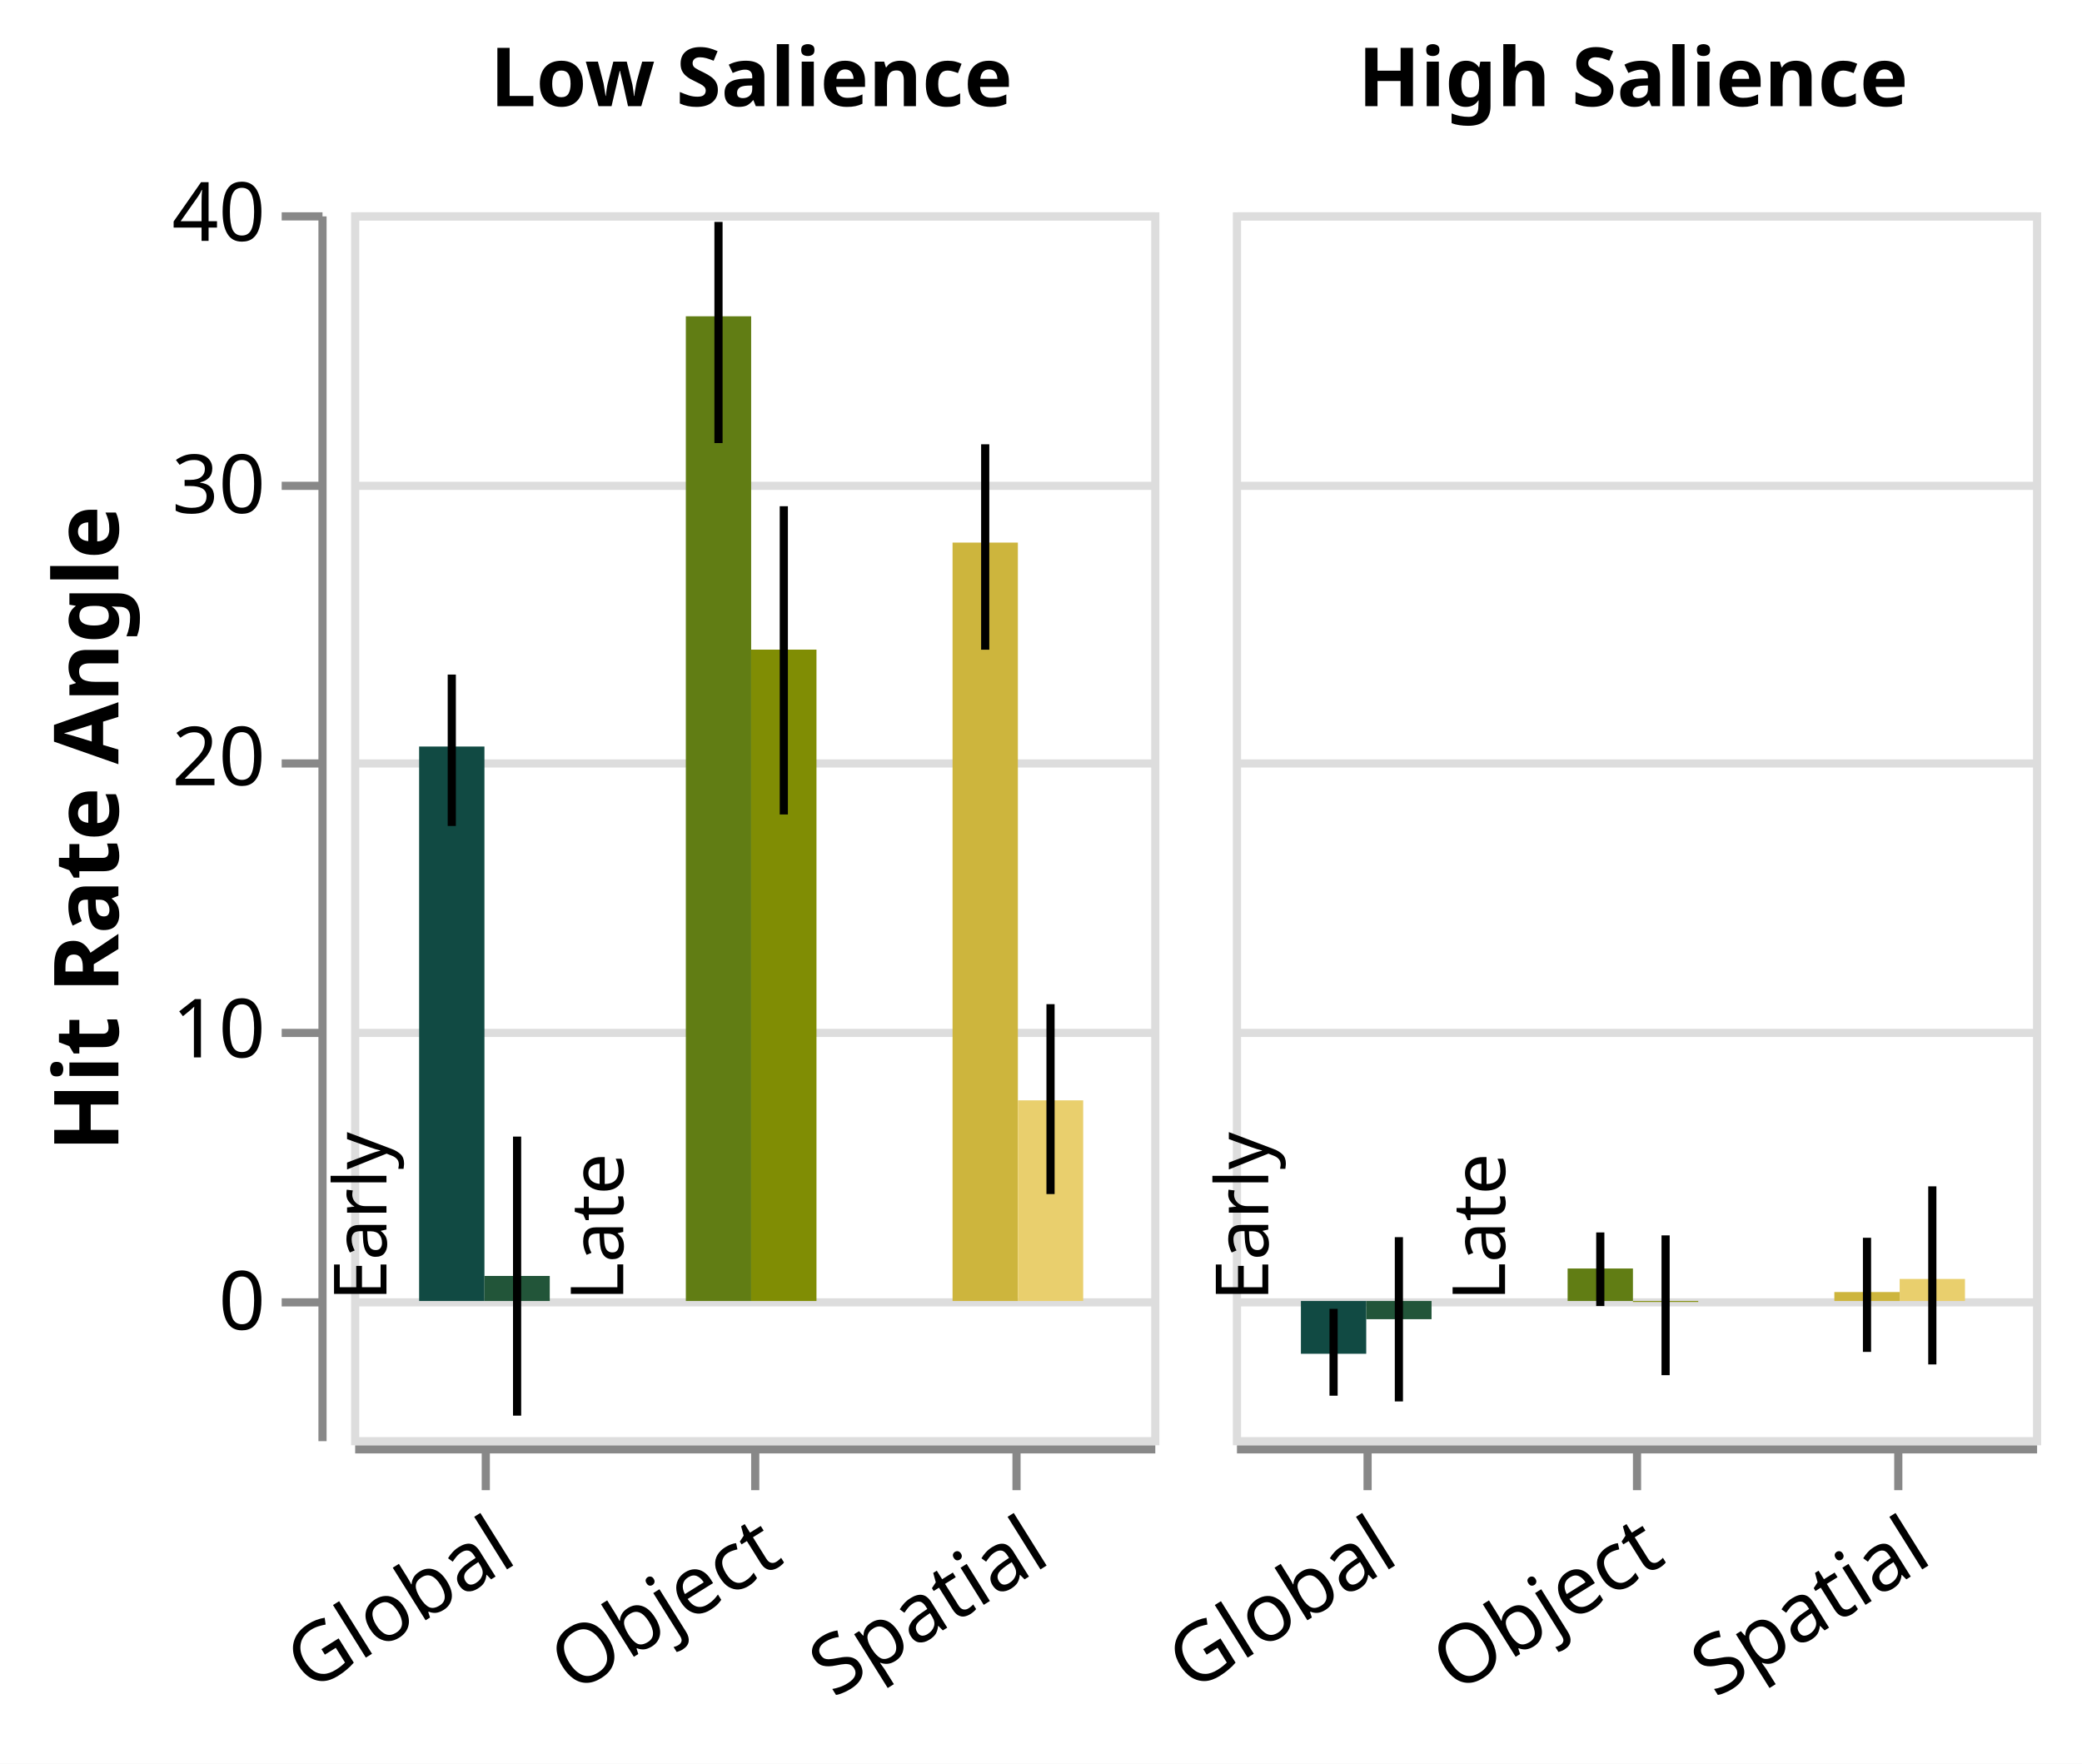
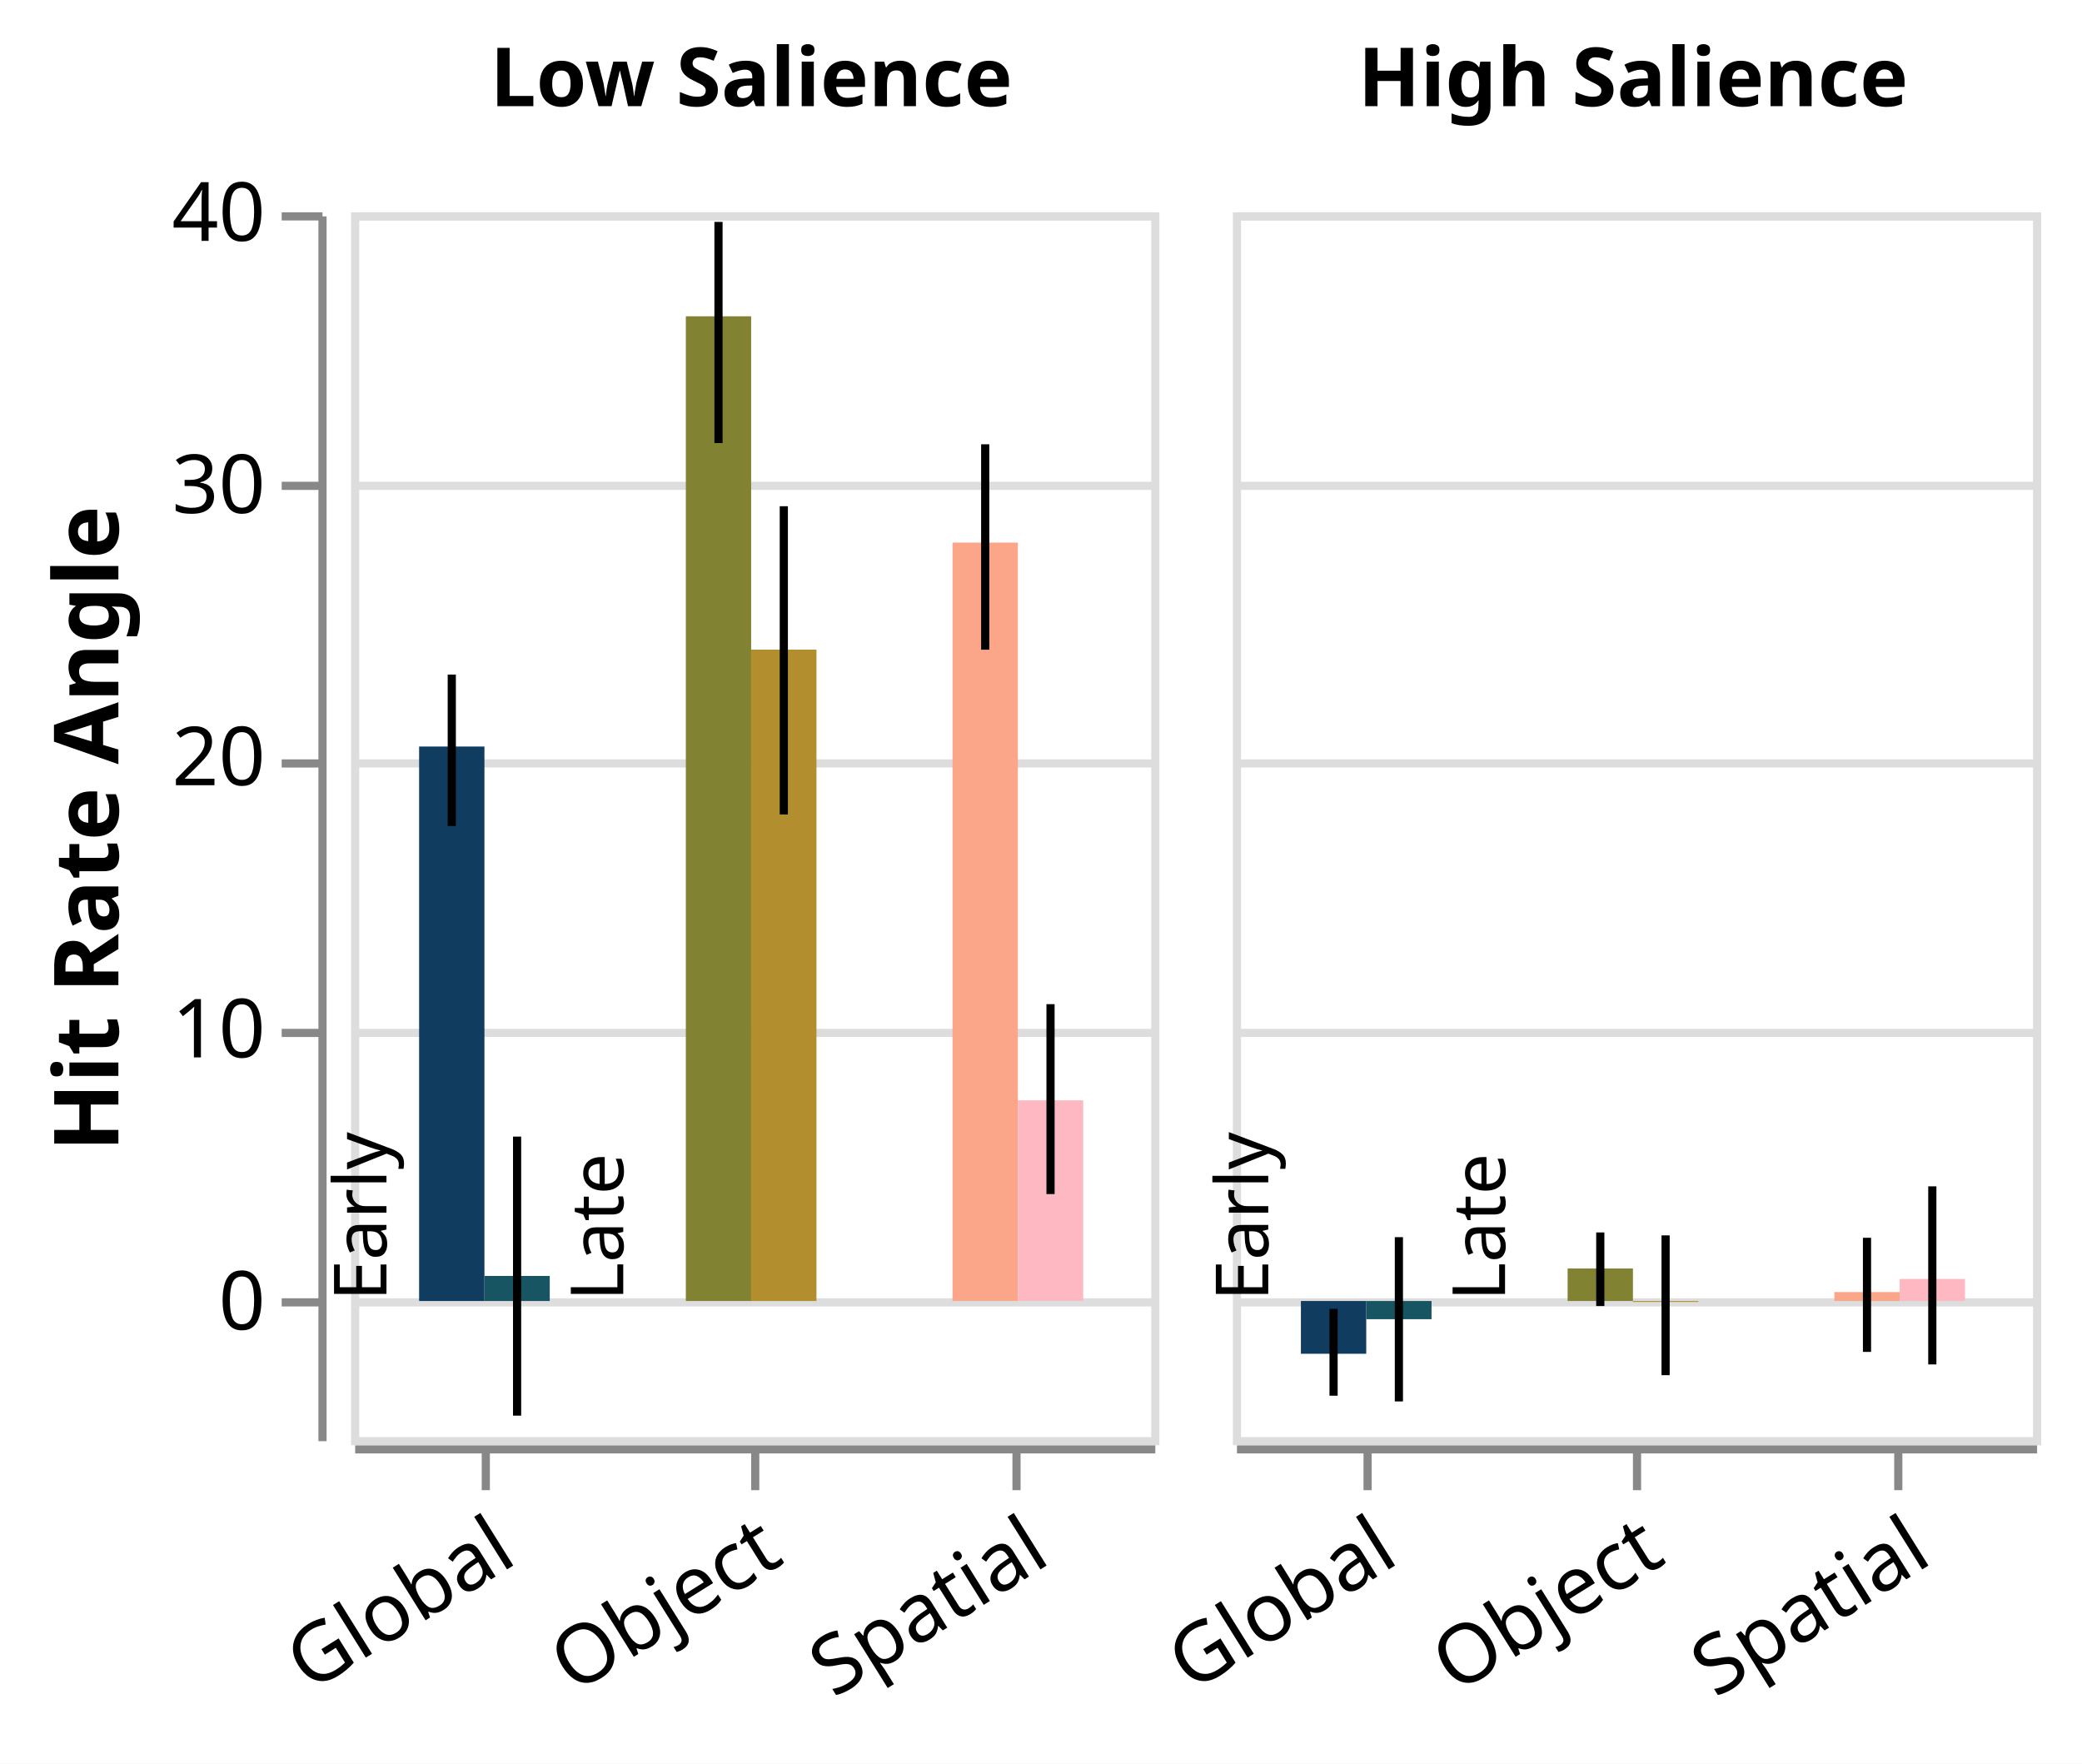
<svg xmlns="http://www.w3.org/2000/svg" class="marks" width="255" height="216" viewBox="0 0 255 216" version="1.1">
  <defs>
-     <clipPath id="clip1">
-       <rect x="0" y="0" width="98" height="150" />
-     </clipPath>
-     <clipPath id="clip2">
-       <rect x="0" y="0" width="98" height="150" />
-     </clipPath>
-     <clipPath id="clip3">
-       <rect x="0" y="0" width="98" height="150" />
-     </clipPath>
-     <clipPath id="clip4">
+     <clipPath id="clip1_behavior_angle">
+       <rect x="0" y="0" width="98" height="150" />
+     </clipPath>
+     <clipPath id="clip2_behavior_angle">
+       <rect x="0" y="0" width="98" height="150" />
+     </clipPath>
+     <clipPath id="clip3_behavior_angle">
+       <rect x="0" y="0" width="98" height="150" />
+     </clipPath>
+     <clipPath id="clip4_behavior_angle">
      <rect x="0" y="0" width="98" height="150" />
    </clipPath>
  </defs>
  <rect width="255" height="216" fill="white" />
  <g fill="none" stroke-miterlimit="10" transform="translate(43,26)">
    <g class="mark-group role-frame root" role="graphics-object" aria-roledescription="group mark container">
      <g transform="translate(0,0)">
        <path class="background" aria-hidden="true" d="M0,0h0v0h0Z" />
        <g>
          <g class="mark-group role-row-header row_header" role="graphics-object" aria-roledescription="group mark container">
            <g transform="translate(-4,0)">
              <path class="background" aria-hidden="true" d="M0,0h0v150h0Z" />
              <g>
                <g class="mark-group role-axis" role="graphics-symbol" aria-roledescription="axis" aria-label="Y-axis titled 'Hit Rate Angle' for a linear scale with values from -5 to 40">
                  <g transform="translate(0.5,0.5)">
                    <path class="background" aria-hidden="true" d="M0,0h0v0h0Z" pointer-events="none" />
                    <g>
                      <g class="mark-rule role-axis-tick" pointer-events="none">
                        <line transform="translate(0,133)" x2="-5" y2="0" stroke="#888" stroke-width="1" opacity="1" />
                        <line transform="translate(0,100)" x2="-5" y2="0" stroke="#888" stroke-width="1" opacity="1" />
                        <line transform="translate(0,67)" x2="-5" y2="0" stroke="#888" stroke-width="1" opacity="1" />
                        <line transform="translate(0,33)" x2="-5" y2="0" stroke="#888" stroke-width="1" opacity="1" />
                        <line transform="translate(0,0)" x2="-5" y2="0" stroke="#888" stroke-width="1" opacity="1" />
                      </g>
                      <g class="mark-text role-axis-label" pointer-events="none">
                        <text text-anchor="end" transform="translate(-7,136.3333)" font-family="sans-serif" font-size="10px" fill="#000" opacity="1">0</text>
                        <text text-anchor="end" transform="translate(-7,103)" font-family="sans-serif" font-size="10px" fill="#000" opacity="1">10</text>
                        <text text-anchor="end" transform="translate(-7,69.66667)" font-family="sans-serif" font-size="10px" fill="#000" opacity="1">20</text>
                        <text text-anchor="end" transform="translate(-7,36.33333)" font-family="sans-serif" font-size="10px" fill="#000" opacity="1">30</text>
                        <text text-anchor="end" transform="translate(-7,3)" font-family="sans-serif" font-size="10px" fill="#000" opacity="1">40</text>
                      </g>
                      <g class="mark-rule role-axis-domain" pointer-events="none">
                        <line transform="translate(0,150)" x2="0" y2="-150" stroke="#888" stroke-width="1" opacity="1" />
                      </g>
                      <g class="mark-text role-axis-title" pointer-events="none">
                        <text text-anchor="middle" transform="translate(-23,75) rotate(-90) translate(0,-2)" font-family="sans-serif" font-size="11px" font-weight="bold" fill="#000" opacity="1">Hit Rate Angle</text>
                      </g>
                    </g>
                    <path class="foreground" aria-hidden="true" d="" pointer-events="none" display="none" />
                  </g>
                </g>
              </g>
              <path class="foreground" aria-hidden="true" d="" display="none" />
            </g>
          </g>
          <g class="mark-group role-column-header column_header" role="graphics-object" aria-roledescription="group mark container">
            <g transform="translate(0,-1)">
              <path class="background" aria-hidden="true" d="M0,0h98v0h-98Z" />
              <g>
                <g class="mark-group role-title">
                  <g transform="translate(49,-20)">
                    <path class="background" aria-hidden="true" d="M0,0h0v0h0Z" pointer-events="none" />
                    <g>
                      <g class="mark-text role-title-text" role="graphics-symbol" aria-roledescription="title" aria-label="Title text 'Low Salience'" pointer-events="none">
                        <text text-anchor="middle" transform="translate(0,8)" font-family="sans-serif" font-size="10px" font-weight="bold" fill="#000" opacity="1">Low Salience</text>
                      </g>
                    </g>
                    <path class="foreground" aria-hidden="true" d="" pointer-events="none" display="none" />
                  </g>
                </g>
              </g>
              <path class="foreground" aria-hidden="true" d="" display="none" />
            </g>
            <g transform="translate(108,-1)">
              <path class="background" aria-hidden="true" d="M0,0h98v0h-98Z" />
              <g>
                <g class="mark-group role-title">
                  <g transform="translate(49,-20)">
                    <path class="background" aria-hidden="true" d="M0,0h0v0h0Z" pointer-events="none" />
                    <g>
                      <g class="mark-text role-title-text" role="graphics-symbol" aria-roledescription="title" aria-label="Title text 'High Salience'" pointer-events="none">
                        <text text-anchor="middle" transform="translate(0,8)" font-family="sans-serif" font-size="10px" font-weight="bold" fill="#000" opacity="1">High Salience</text>
                      </g>
                    </g>
                    <path class="foreground" aria-hidden="true" d="" pointer-events="none" display="none" />
                  </g>
                </g>
              </g>
              <path class="foreground" aria-hidden="true" d="" display="none" />
            </g>
          </g>
          <g class="mark-group role-column-footer column_footer" role="graphics-object" aria-roledescription="group mark container">
            <g transform="translate(0,151)">
              <path class="background" aria-hidden="true" d="M0,0h98v0h-98Z" />
              <g>
                <g class="mark-group role-axis" role="graphics-symbol" aria-roledescription="axis" aria-label="X-axis for a discrete scale with 3 values: global, object, spatial">
                  <g transform="translate(0.5,0.5)">
                    <path class="background" aria-hidden="true" d="M0,0h0v0h0Z" pointer-events="none" />
                    <g>
                      <g class="mark-rule role-axis-tick" pointer-events="none">
                        <line transform="translate(16,0)" x2="0" y2="5" stroke="#888" stroke-width="1" opacity="1" />
                        <line transform="translate(49,0)" x2="0" y2="5" stroke="#888" stroke-width="1" opacity="1" />
                        <line transform="translate(81,0)" x2="0" y2="5" stroke="#888" stroke-width="1" opacity="1" />
                      </g>
                      <g class="mark-text role-axis-label" pointer-events="none">
                        <text text-anchor="end" transform="translate(15.83333,7) rotate(328) translate(0,8)" font-family="sans-serif" font-size="10px" fill="#000" opacity="1">Global</text>
                        <text text-anchor="end" transform="translate(48.5,7) rotate(328) translate(0,8)" font-family="sans-serif" font-size="10px" fill="#000" opacity="1">Object</text>
                        <text text-anchor="end" transform="translate(81.16667,7) rotate(328) translate(0,8)" font-family="sans-serif" font-size="10px" fill="#000" opacity="1">Spatial</text>
                      </g>
                      <g class="mark-rule role-axis-domain" pointer-events="none">
                        <line transform="translate(0,0)" x2="98" y2="0" stroke="#888" stroke-width="1" opacity="1" />
                      </g>
                    </g>
                    <path class="foreground" aria-hidden="true" d="" pointer-events="none" display="none" />
                  </g>
                </g>
              </g>
              <path class="foreground" aria-hidden="true" d="" display="none" />
            </g>
            <g transform="translate(108,151)">
              <path class="background" aria-hidden="true" d="M0,0h98v0h-98Z" />
              <g>
                <g class="mark-group role-axis" role="graphics-symbol" aria-roledescription="axis" aria-label="X-axis for a discrete scale with 3 values: global, object, spatial">
                  <g transform="translate(0.5,0.5)">
                    <path class="background" aria-hidden="true" d="M0,0h0v0h0Z" pointer-events="none" />
                    <g>
                      <g class="mark-rule role-axis-tick" pointer-events="none">
                        <line transform="translate(16,0)" x2="0" y2="5" stroke="#888" stroke-width="1" opacity="1" />
                        <line transform="translate(49,0)" x2="0" y2="5" stroke="#888" stroke-width="1" opacity="1" />
                        <line transform="translate(81,0)" x2="0" y2="5" stroke="#888" stroke-width="1" opacity="1" />
                      </g>
                      <g class="mark-text role-axis-label" pointer-events="none">
                        <text text-anchor="end" transform="translate(15.83333,7) rotate(328) translate(0,8)" font-family="sans-serif" font-size="10px" fill="#000" opacity="1">Global</text>
                        <text text-anchor="end" transform="translate(48.5,7) rotate(328) translate(0,8)" font-family="sans-serif" font-size="10px" fill="#000" opacity="1">Object</text>
                        <text text-anchor="end" transform="translate(81.16667,7) rotate(328) translate(0,8)" font-family="sans-serif" font-size="10px" fill="#000" opacity="1">Spatial</text>
                      </g>
                      <g class="mark-rule role-axis-domain" pointer-events="none">
                        <line transform="translate(0,0)" x2="98" y2="0" stroke="#888" stroke-width="1" opacity="1" />
                      </g>
                    </g>
                    <path class="foreground" aria-hidden="true" d="" pointer-events="none" display="none" />
                  </g>
                </g>
              </g>
              <path class="foreground" aria-hidden="true" d="" display="none" />
            </g>
          </g>
          <g class="mark-group role-scope cell" role="graphics-object" aria-roledescription="group mark container">
            <g transform="translate(0,0)">
              <path class="background" aria-hidden="true" d="M0.5,0.5h98v150h-98Z" stroke="#ddd" />
              <g>
                <g class="mark-group role-axis" aria-hidden="true">
                  <g transform="translate(0.5,0.5)">
                    <path class="background" aria-hidden="true" d="M0,0h0v0h0Z" pointer-events="none" />
                    <g>
                      <g class="mark-rule role-axis-grid" pointer-events="none">
                        <line transform="translate(0,133)" x2="98" y2="0" stroke="#ddd" stroke-width="1" opacity="1" />
                        <line transform="translate(0,100)" x2="98" y2="0" stroke="#ddd" stroke-width="1" opacity="1" />
                        <line transform="translate(0,67)" x2="98" y2="0" stroke="#ddd" stroke-width="1" opacity="1" />
                        <line transform="translate(0,33)" x2="98" y2="0" stroke="#ddd" stroke-width="1" opacity="1" />
                        <line transform="translate(0,0)" x2="98" y2="0" stroke="#ddd" stroke-width="1" opacity="1" />
                      </g>
                    </g>
                    <path class="foreground" aria-hidden="true" d="" pointer-events="none" display="none" />
                  </g>
                </g>
-                 <g class="mark-rect role-mark child_layer_0_marks" clip-path="url(#clip1)" role="graphics-object" aria-roledescription="rect mark container">
-                   <path aria-label=": global; Hit Rate Angle: 20.3718498776; condition_time: globalearly" role="graphics-symbol" aria-roledescription="bar" d="M8.333,65.427h8v67.906h-8Z" fill="#114A43" />
-                   <path aria-label=": spatial; Hit Rate Angle: 27.8646272068; condition_time: spatialearly" role="graphics-symbol" aria-roledescription="bar" d="M73.667,40.451h8v92.882h-8Z" fill="#CDB53D" />
-                   <path aria-label=": object; Hit Rate Angle: 36.1794818939; condition_time: objectearly" role="graphics-symbol" aria-roledescription="bar" d="M41,12.735h8v120.598h-8Z" fill="#617D14" />
+                 <g class="mark-rect role-mark child_layer_0_marks" clip-path="url(#clip1_behavior_angle)" role="graphics-object" aria-roledescription="rect mark container">
+                   <path aria-label=": global; Hit Rate Angle: 20.3718498776; condition_time: globalearly" role="graphics-symbol" aria-roledescription="bar" d="M8.333,65.427h8v67.906h-8Z" fill="#0F3C5F" />
+                   <path aria-label=": spatial; Hit Rate Angle: 27.8646272068; condition_time: spatialearly" role="graphics-symbol" aria-roledescription="bar" d="M73.667,40.451h8v92.882h-8Z" fill="#FBA689" />
+                   <path aria-label=": object; Hit Rate Angle: 36.1794818939; condition_time: objectearly" role="graphics-symbol" aria-roledescription="bar" d="M41,12.735h8v120.598h-8Z" fill="#818232" />
                </g>
                <g class="mark-rule role-mark child_layer_1_marks" role="graphics-object" aria-roledescription="rule mark container">
                  <line aria-label="condition: global; : 17.4531610963; upperc: 23.015889281" role="graphics-symbol" aria-roledescription="rule mark" transform="translate(12.33333,75.15613)" x2="0" y2="-18.542" stroke="black" />
                  <line aria-label="condition: spatial; : 23.9297086305; upperc: 31.4766428444" role="graphics-symbol" aria-roledescription="rule mark" transform="translate(77.66667,53.56764)" x2="0" y2="-25.156" stroke="black" />
                  <line aria-label="condition: object; : 31.5216042172; upperc: 39.6474659247" role="graphics-symbol" aria-roledescription="rule mark" transform="translate(45,28.26132)" x2="0" y2="-27.086" stroke="black" />
                </g>
-                 <g class="mark-rect role-mark child_layer_2_marks" clip-path="url(#clip2)" role="graphics-object" aria-roledescription="rect mark container">
-                   <path aria-label="condition: global; : 0.920697947122; condition_time: globallate" role="graphics-symbol" aria-roledescription="bar" d="M16.333,130.264h8v3.069h-8Z" fill="#225539" />
-                   <path aria-label="condition: spatial; : 7.37262114003; condition_time: spatiallate" role="graphics-symbol" aria-roledescription="bar" d="M81.667,108.758h8v24.575h-8Z" fill="#E9CF6D" />
-                   <path aria-label="condition: object; : 23.9326144136; condition_time: objectlate" role="graphics-symbol" aria-roledescription="bar" d="M49,53.558h8v79.775h-8Z" fill="#808D04" />
+                 <g class="mark-rect role-mark child_layer_2_marks" clip-path="url(#clip2_behavior_angle)" role="graphics-object" aria-roledescription="rect mark container">
+                   <path aria-label="condition: global; : 0.920697947122; condition_time: globallate" role="graphics-symbol" aria-roledescription="bar" d="M16.333,130.264h8v3.069h-8Z" fill="#185562" />
+                   <path aria-label="condition: spatial; : 7.37262114003; condition_time: spatiallate" role="graphics-symbol" aria-roledescription="bar" d="M81.667,108.758h8v24.575h-8Z" fill="#FDB8C1" />
+                   <path aria-label="condition: object; : 23.9326144136; condition_time: objectlate" role="graphics-symbol" aria-roledescription="bar" d="M49,53.558h8v79.775h-8Z" fill="#B38E2F" />
                </g>
                <g class="mark-rule role-mark child_layer_3_marks" role="graphics-object" aria-roledescription="rule mark container">
                  <line aria-label="condition: global; : -4.21175228597; upperc: 6.0408399781" role="graphics-symbol" aria-roledescription="rule mark" transform="translate(20.33333,147.3725)" x2="0" y2="-34.175" stroke="black" />
                  <line aria-label="condition: spatial; : 3.92903770193; upperc: 10.9061363239" role="graphics-symbol" aria-roledescription="rule mark" transform="translate(85.66667,120.2365)" x2="0" y2="-23.257" stroke="black" />
                  <line aria-label="condition: object; : 17.8760113055; upperc: 29.2007952394" role="graphics-symbol" aria-roledescription="rule mark" transform="translate(53,73.74663)" x2="0" y2="-37.749" stroke="black" />
                </g>
                <g class="mark-text role-mark child_layer_4_marks" role="graphics-object" aria-roledescription="text mark container">
                  <text aria-label=": global" role="graphics-symbol" aria-roledescription="text mark" text-anchor="start" transform="translate(16.33333,133.3333) rotate(-90) translate(0,-12)" font-family="sans-serif" font-size="9px" fill="black">Early</text>
                </g>
                <g class="mark-text role-mark child_layer_5_marks" role="graphics-object" aria-roledescription="text mark container">
                  <text aria-label=": global" role="graphics-symbol" aria-roledescription="text mark" text-anchor="start" transform="translate(16.33333,133.3333) rotate(-90) translate(0,17)" font-family="sans-serif" font-size="9px" fill="black">Late</text>
                </g>
              </g>
              <path class="foreground" aria-hidden="true" d="" display="none" />
            </g>
            <g transform="translate(108,0)">
              <path class="background" aria-hidden="true" d="M0.5,0.5h98v150h-98Z" stroke="#ddd" />
              <g>
                <g class="mark-group role-axis" aria-hidden="true">
                  <g transform="translate(0.5,0.5)">
                    <path class="background" aria-hidden="true" d="M0,0h0v0h0Z" pointer-events="none" />
                    <g>
                      <g class="mark-rule role-axis-grid" pointer-events="none">
                        <line transform="translate(0,133)" x2="98" y2="0" stroke="#ddd" stroke-width="1" opacity="1" />
                        <line transform="translate(0,100)" x2="98" y2="0" stroke="#ddd" stroke-width="1" opacity="1" />
                        <line transform="translate(0,67)" x2="98" y2="0" stroke="#ddd" stroke-width="1" opacity="1" />
                        <line transform="translate(0,33)" x2="98" y2="0" stroke="#ddd" stroke-width="1" opacity="1" />
                        <line transform="translate(0,0)" x2="98" y2="0" stroke="#ddd" stroke-width="1" opacity="1" />
                      </g>
                    </g>
                    <path class="foreground" aria-hidden="true" d="" pointer-events="none" display="none" />
                  </g>
                </g>
-                 <g class="mark-rect role-mark child_layer_0_marks" clip-path="url(#clip3)" role="graphics-object" aria-roledescription="rect mark container">
-                   <path aria-label=": global; Hit Rate Angle: -1.93866660541; condition_time: globalearly" role="graphics-symbol" aria-roledescription="bar" d="M8.333,133.333h8v6.462h-8Z" fill="#114A43" />
-                   <path aria-label=": spatial; Hit Rate Angle: 0.329608373197; condition_time: spatialearly" role="graphics-symbol" aria-roledescription="bar" d="M73.667,132.235h8v1.099h-8Z" fill="#CDB53D" />
-                   <path aria-label=": object; Hit Rate Angle: 1.19443117835; condition_time: objectearly" role="graphics-symbol" aria-roledescription="bar" d="M41,129.352h8v3.981h-8Z" fill="#617D14" />
+                 <g class="mark-rect role-mark child_layer_0_marks" clip-path="url(#clip3_behavior_angle)" role="graphics-object" aria-roledescription="rect mark container">
+                   <path aria-label=": global; Hit Rate Angle: -1.93866660541; condition_time: globalearly" role="graphics-symbol" aria-roledescription="bar" d="M8.333,133.333h8v6.462h-8Z" fill="#0F3C5F" />
+                   <path aria-label=": spatial; Hit Rate Angle: 0.329608373197; condition_time: spatialearly" role="graphics-symbol" aria-roledescription="bar" d="M73.667,132.235h8v1.099h-8Z" fill="#FBA689" />
+                   <path aria-label=": object; Hit Rate Angle: 1.19443117835; condition_time: objectearly" role="graphics-symbol" aria-roledescription="bar" d="M41,129.352h8v3.981h-8Z" fill="#818232" />
                </g>
                <g class="mark-rule role-mark child_layer_1_marks" role="graphics-object" aria-roledescription="rule mark container">
                  <line aria-label="condition: global; : -3.47902914473; upperc: -0.28892606718" role="graphics-symbol" aria-roledescription="rule mark" transform="translate(12.33333,144.9301)" x2="0" y2="-10.634" stroke="black" />
                  <line aria-label="condition: spatial; : -1.8697034402; upperc: 2.32306831297" role="graphics-symbol" aria-roledescription="rule mark" transform="translate(77.66667,139.5657)" x2="0" y2="-13.976" stroke="black" />
                  <line aria-label="condition: object; : -0.1846784599; upperc: 2.51908716891" role="graphics-symbol" aria-roledescription="rule mark" transform="translate(45,133.9489)" x2="0" y2="-9.013" stroke="black" />
                </g>
-                 <g class="mark-rect role-mark child_layer_2_marks" clip-path="url(#clip4)" role="graphics-object" aria-roledescription="rect mark container">
-                   <path aria-label="condition: global; : -0.668319123162; condition_time: globallate" role="graphics-symbol" aria-roledescription="bar" d="M16.333,133.333h8v2.228h-8Z" fill="#225539" />
-                   <path aria-label="condition: spatial; : 0.810763639741; condition_time: spatiallate" role="graphics-symbol" aria-roledescription="bar" d="M81.667,130.631h8v2.703h-8Z" fill="#E9CF6D" />
-                   <path aria-label="condition: object; : -0.0342627646249; condition_time: objectlate" role="graphics-symbol" aria-roledescription="bar" d="M49,133.333h8v0.114h-8Z" fill="#808D04" />
+                 <g class="mark-rect role-mark child_layer_2_marks" clip-path="url(#clip4_behavior_angle)" role="graphics-object" aria-roledescription="rect mark container">
+                   <path aria-label="condition: global; : -0.668319123162; condition_time: globallate" role="graphics-symbol" aria-roledescription="bar" d="M16.333,133.333h8v2.228h-8Z" fill="#185562" />
+                   <path aria-label="condition: spatial; : 0.810763639741; condition_time: spatiallate" role="graphics-symbol" aria-roledescription="bar" d="M81.667,130.631h8v2.703h-8Z" fill="#FDB8C1" />
+                   <path aria-label="condition: object; : -0.0342627646249; condition_time: objectlate" role="graphics-symbol" aria-roledescription="bar" d="M49,133.333h8v0.114h-8Z" fill="#B38E2F" />
                </g>
                <g class="mark-rule role-mark child_layer_3_marks" role="graphics-object" aria-roledescription="rule mark container">
                  <line aria-label="condition: global; : -3.68967699446; upperc: 2.34581068538" role="graphics-symbol" aria-roledescription="rule mark" transform="translate(20.33333,145.6323)" x2="0" y2="-20.118" stroke="black" />
                  <line aria-label="condition: spatial; : -2.33022703534; upperc: 4.21281751816" role="graphics-symbol" aria-roledescription="rule mark" transform="translate(85.66667,141.1008)" x2="0" y2="-21.81" stroke="black" />
                  <line aria-label="condition: object; : -2.72480697016; upperc: 2.41128495015" role="graphics-symbol" aria-roledescription="rule mark" transform="translate(53,142.416)" x2="0" y2="-17.12" stroke="black" />
                </g>
                <g class="mark-text role-mark child_layer_4_marks" role="graphics-object" aria-roledescription="text mark container">
                  <text aria-label=": global" role="graphics-symbol" aria-roledescription="text mark" text-anchor="start" transform="translate(16.33333,133.3333) rotate(-90) translate(0,-12)" font-family="sans-serif" font-size="9px" fill="black">Early</text>
                </g>
                <g class="mark-text role-mark child_layer_5_marks" role="graphics-object" aria-roledescription="text mark container">
                  <text aria-label=": global" role="graphics-symbol" aria-roledescription="text mark" text-anchor="start" transform="translate(16.33333,133.3333) rotate(-90) translate(0,17)" font-family="sans-serif" font-size="9px" fill="black">Late</text>
                </g>
              </g>
              <path class="foreground" aria-hidden="true" d="" display="none" />
            </g>
          </g>
        </g>
        <path class="foreground" aria-hidden="true" d="" display="none" />
      </g>
    </g>
  </g>
</svg>
